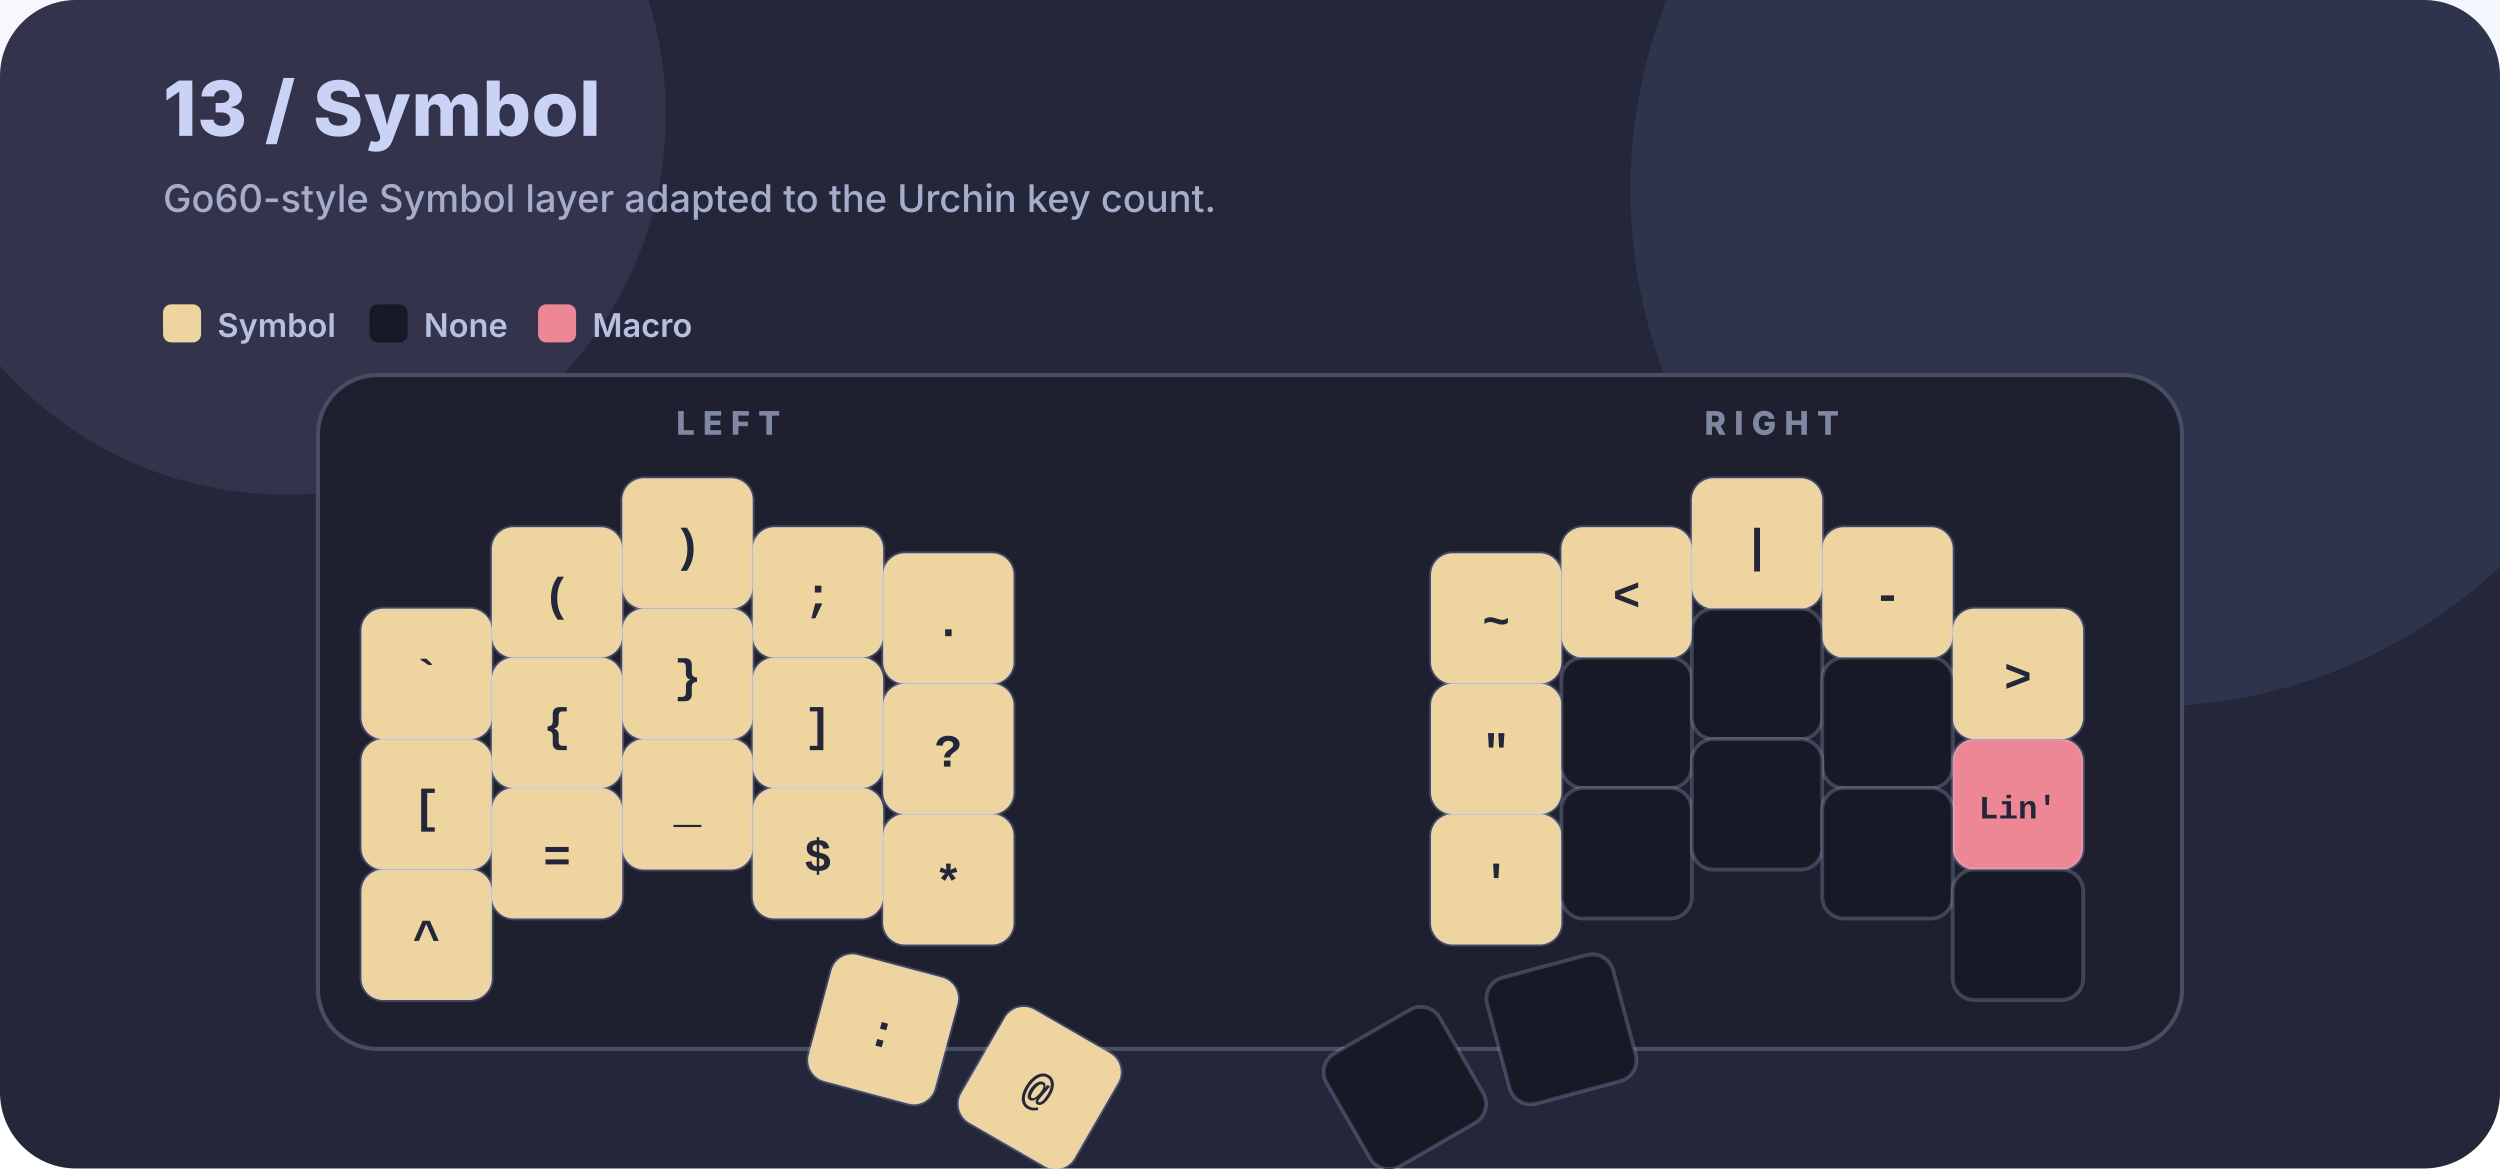
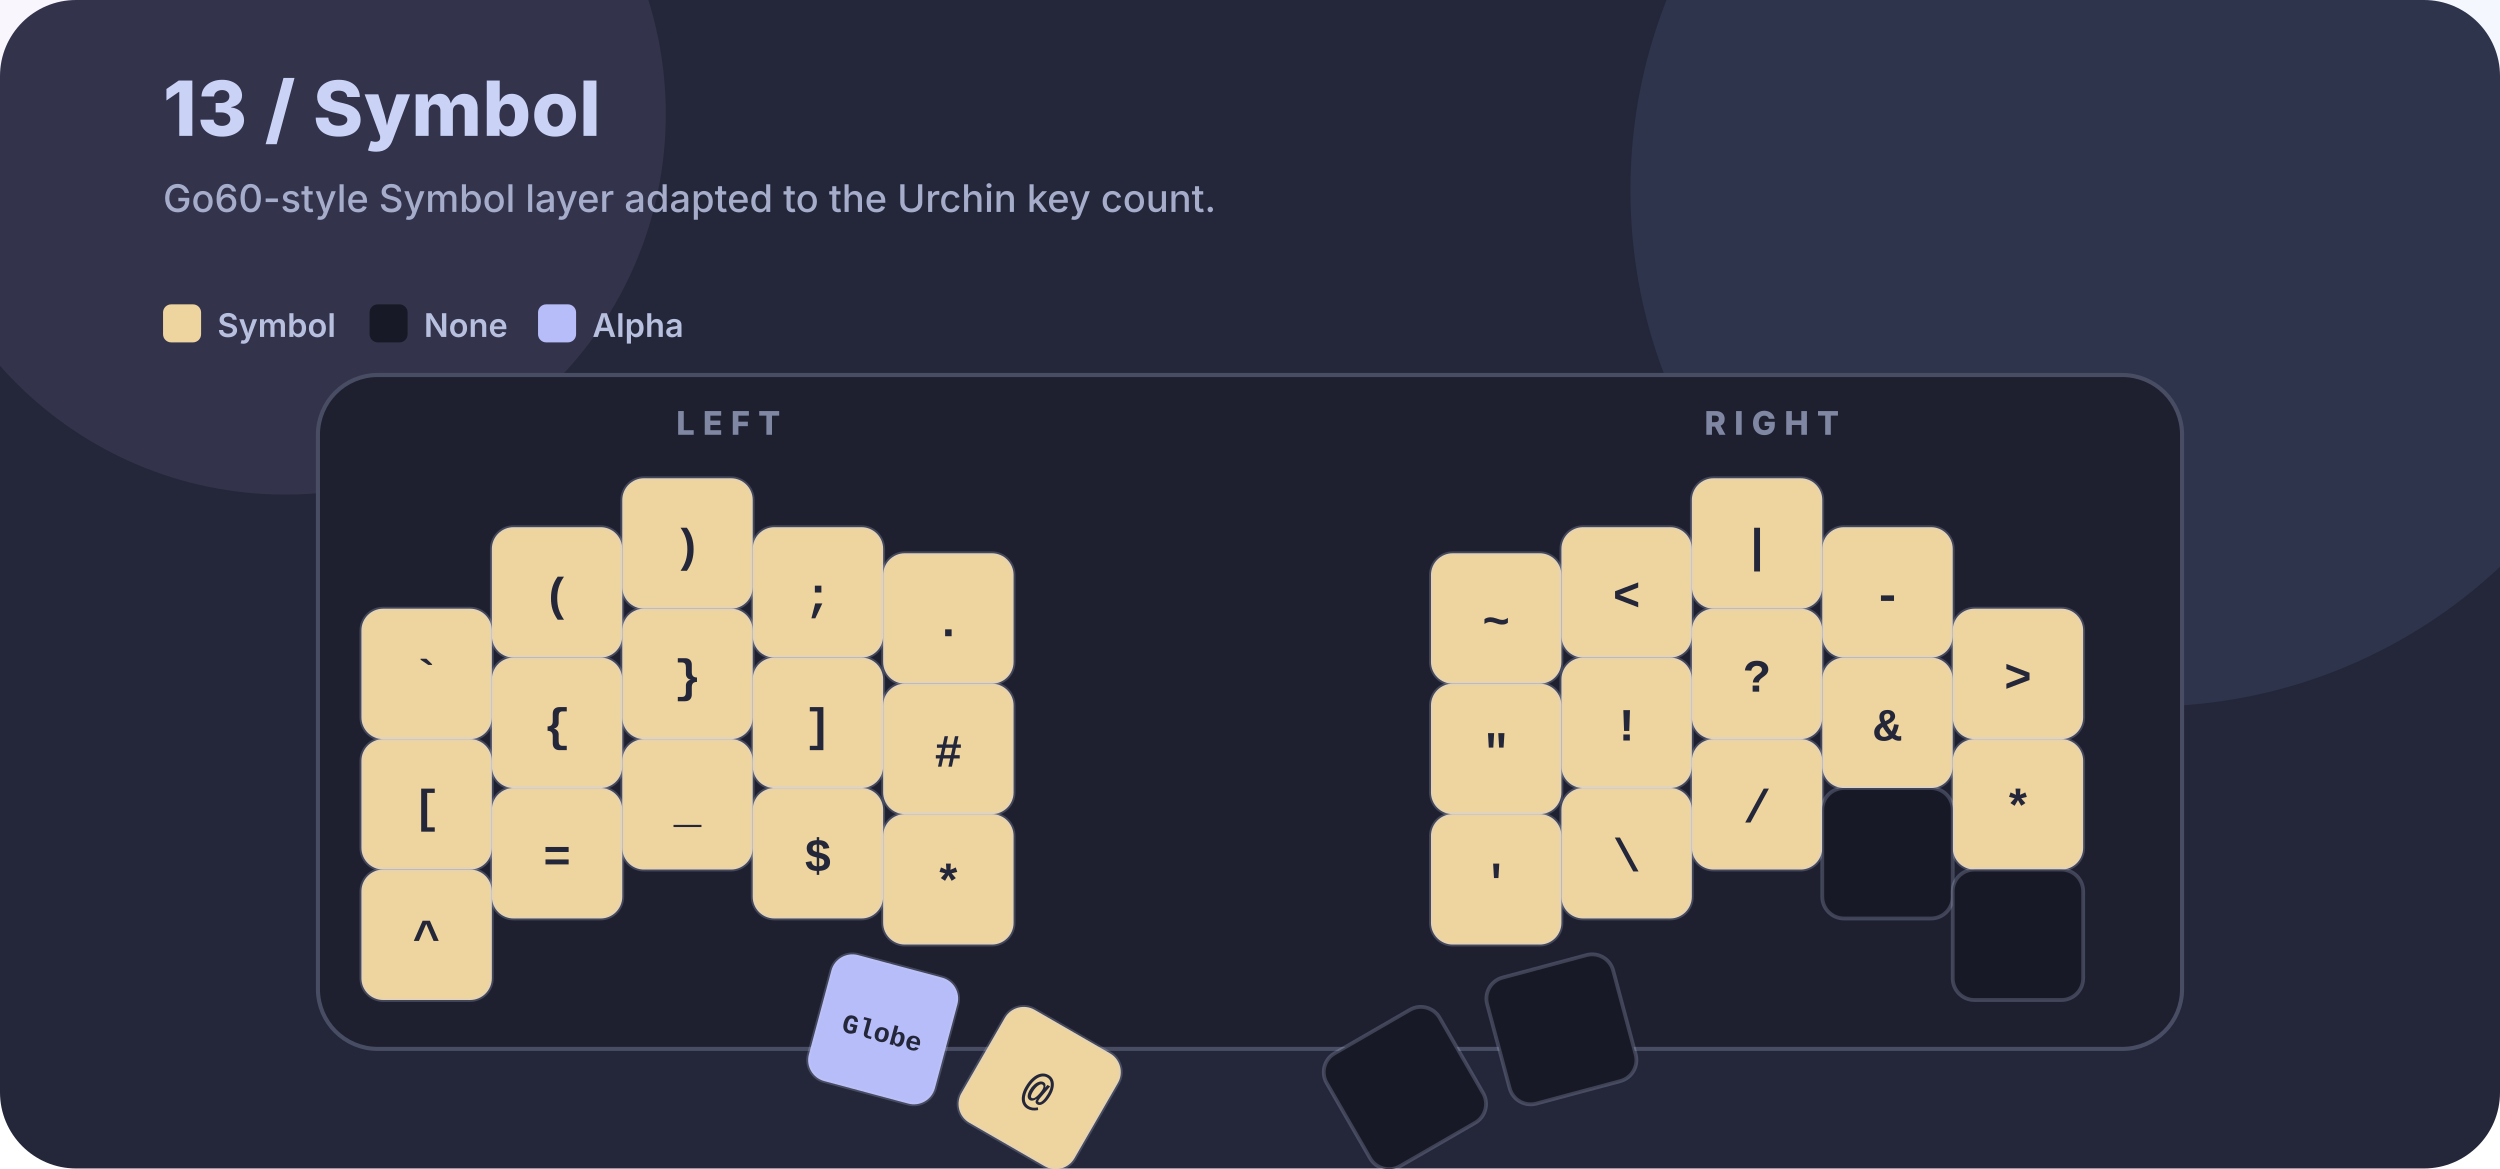
<svg xmlns="http://www.w3.org/2000/svg" width="920" height="430" viewBox="0 0 920 430" role="img" aria-labelledby="title desc">
  <style>
    .title { font: 800 28px Inter, Avenir Next, Segoe UI, sans-serif; fill: #cad3f5; letter-spacing: .2px; }
    .subtitle { font: 500 14px Inter, Avenir Next, Segoe UI, sans-serif; fill: #a5adcb; }
    .legend-text { font: 600 12px Inter, Avenir Next, Segoe UI, sans-serif; fill: #b8c0e0; }
    .half { font: 800 12px Inter, Avenir Next, Segoe UI, sans-serif; fill: #8087a2; letter-spacing: 3px; text-anchor: middle; }
    .tap { font-family: Berkeley Mono, SFMono-Regular, Consolas, Liberation Mono, monospace; font-weight: 800; text-anchor: middle; dominant-baseline: central; }
    .tap.transparent { font-size: 16px; fill: #6e738d; }
    .hold { font: 800 10px Inter, Avenir Next, Segoe UI, sans-serif; text-anchor: middle; dominant-baseline: central; }
    .key { stroke: rgba(202,211,245,.22); stroke-width: 1.4; }
    .shortcut path { fill: none; stroke: #8bd5ca; stroke-width: 1.2; opacity: .62; stroke-linecap: round; }
    .shortcut circle { fill: #8bd5ca; stroke: #24273a; stroke-width: 1.5; }
    .shortcut rect { fill: #181926; stroke: #8bd5ca; stroke-width: 1.2; }
    .shortcut text { font: 800 11px Inter, Avenir Next, Segoe UI, sans-serif; fill: #cad3f5; text-anchor: middle; letter-spacing: .2px; }
  </style>
  <rect x="0" y="0" width="920" height="430" rx="28" fill="#24273a" />
  <circle cx="105" cy="42" r="140" fill="#c6a0f6" opacity="0.10" />
  <circle cx="790" cy="70" r="190" fill="#8aadf4" opacity="0.10" />
  <text x="60" y="50" class="title">13 / Symbol</text>
  <text x="60" y="78" class="subtitle">Go60-style Symbol layer adapted to the Urchin key count.</text>
  <rect x="60" y="112" width="14" height="14" rx="3" fill="#eed49f" />
  <text x="80" y="124" class="legend-text">Symbol</text>
  <rect x="136" y="112" width="14" height="14" rx="3" fill="#181926" />
  <text x="156" y="124" class="legend-text">None</text>
-   <rect x="198" y="112" width="14" height="14" rx="3" fill="#ed8796" />
-   <text x="218" y="124" class="legend-text">Macro</text>
+   <rect x="198" y="112" width="14" height="14" rx="3" fill="#b7bdf8" />
+   <text x="218" y="124" class="legend-text">Alpha</text>
  <rect x="117" y="138" width="686" height="248" rx="22" fill="#1e2030" stroke="#494d64" stroke-width="1.5" />
  <text x="268" y="160" class="half">LEFT</text>
  <text x="652" y="160" class="half">RIGHT</text>
  <g transform="translate(133 176)">
    <rect class="key" x="0" y="48" width="48" height="48" rx="8" fill="#eed49f" />
    <text x="24" y="74" class="tap" style="font-size:17px;fill:#24273a">`</text>
    <rect class="key" x="48" y="18" width="48" height="48" rx="8" fill="#eed49f" />
    <text x="72" y="44" class="tap" style="font-size:17px;fill:#24273a">(</text>
    <rect class="key" x="96" y="0" width="48" height="48" rx="8" fill="#eed49f" />
    <text x="120" y="26" class="tap" style="font-size:17px;fill:#24273a">)</text>
    <rect class="key" x="144" y="18" width="48" height="48" rx="8" fill="#eed49f" />
    <text x="168" y="44" class="tap" style="font-size:17px;fill:#24273a">;</text>
    <rect class="key" x="192" y="27.6" width="48" height="48" rx="8" fill="#eed49f" />
    <text x="216" y="53.6" class="tap" style="font-size:17px;fill:#24273a">.</text>
    <rect class="key" x="393.6" y="27.6" width="48" height="48" rx="8" fill="#eed49f" />
    <text x="417.6" y="53.6" class="tap" style="font-size:17px;fill:#24273a">~</text>
    <rect class="key" x="441.6" y="18" width="48" height="48" rx="8" fill="#eed49f" />
    <text x="465.6" y="44" class="tap" style="font-size:17px;fill:#24273a">&lt;</text>
    <rect class="key" x="489.6" y="0" width="48" height="48" rx="8" fill="#eed49f" />
    <text x="513.6" y="26" class="tap" style="font-size:17px;fill:#24273a">|</text>
    <rect class="key" x="537.6" y="18" width="48" height="48" rx="8" fill="#eed49f" />
    <text x="561.6" y="44" class="tap" style="font-size:17px;fill:#24273a">-</text>
    <rect class="key" x="585.6" y="48" width="48" height="48" rx="8" fill="#eed49f" />
    <text x="609.6" y="74" class="tap" style="font-size:17px;fill:#24273a">&gt;</text>
    <rect class="key" x="0" y="96" width="48" height="48" rx="8" fill="#eed49f" />
    <text x="24" y="122" class="tap" style="font-size:17px;fill:#24273a">[</text>
    <rect class="key" x="48" y="66" width="48" height="48" rx="8" fill="#eed49f" />
    <text x="72" y="92" class="tap" style="font-size:17px;fill:#24273a">{</text>
    <rect class="key" x="96" y="48" width="48" height="48" rx="8" fill="#eed49f" />
    <text x="120" y="74" class="tap" style="font-size:17px;fill:#24273a">}</text>
    <rect class="key" x="144" y="66" width="48" height="48" rx="8" fill="#eed49f" />
    <text x="168" y="92" class="tap" style="font-size:17px;fill:#24273a">]</text>
    <rect class="key" x="192" y="75.6" width="48" height="48" rx="8" fill="#eed49f" />
-     <text x="216" y="101.6" class="tap" style="font-size:17px;fill:#24273a">?</text>
+     <text x="216" y="101.6" class="tap" style="font-size:17px;fill:#24273a">#</text>
    <rect class="key" x="393.6" y="75.6" width="48" height="48" rx="8" fill="#eed49f" />
    <text x="417.6" y="101.6" class="tap" style="font-size:17px;fill:#24273a">"</text>
-     <rect class="key" x="441.6" y="66" width="48" height="48" rx="8" fill="#181926" />
-     <rect class="key" x="489.6" y="48" width="48" height="48" rx="8" fill="#181926" />
-     <rect class="key" x="537.6" y="66" width="48" height="48" rx="8" fill="#181926" />
-     <rect class="key" x="585.6" y="96" width="48" height="48" rx="8" fill="#ed8796" />
-     <text x="609.6" y="122" class="tap" style="font-size:12px;fill:#24273a">Lin'</text>
+     <rect class="key" x="441.6" y="66" width="48" height="48" rx="8" fill="#eed49f" />
+     <text x="465.6" y="92" class="tap" style="font-size:17px;fill:#24273a">!</text>
+     <rect class="key" x="489.6" y="48" width="48" height="48" rx="8" fill="#eed49f" />
+     <text x="513.6" y="74" class="tap" style="font-size:17px;fill:#24273a">?</text>
+     <rect class="key" x="537.6" y="66" width="48" height="48" rx="8" fill="#eed49f" />
+     <text x="561.6" y="92" class="tap" style="font-size:17px;fill:#24273a">&amp;</text>
+     <rect class="key" x="585.6" y="96" width="48" height="48" rx="8" fill="#eed49f" />
+     <text x="609.6" y="122" class="tap" style="font-size:17px;fill:#24273a">*</text>
    <rect class="key" x="0" y="144" width="48" height="48" rx="8" fill="#eed49f" />
    <text x="24" y="170" class="tap" style="font-size:17px;fill:#24273a">^</text>
    <rect class="key" x="48" y="114" width="48" height="48" rx="8" fill="#eed49f" />
    <text x="72" y="140" class="tap" style="font-size:17px;fill:#24273a">=</text>
    <rect class="key" x="96" y="96" width="48" height="48" rx="8" fill="#eed49f" />
    <text x="120" y="122" class="tap" style="font-size:17px;fill:#24273a">_</text>
    <rect class="key" x="144" y="114" width="48" height="48" rx="8" fill="#eed49f" />
    <text x="168" y="140" class="tap" style="font-size:17px;fill:#24273a">$</text>
    <rect class="key" x="192" y="123.6" width="48" height="48" rx="8" fill="#eed49f" />
    <text x="216" y="149.6" class="tap" style="font-size:17px;fill:#24273a">*</text>
    <rect class="key" x="393.6" y="123.6" width="48" height="48" rx="8" fill="#eed49f" />
    <text x="417.6" y="149.6" class="tap" style="font-size:17px;fill:#24273a">'</text>
-     <rect class="key" x="441.6" y="114" width="48" height="48" rx="8" fill="#181926" />
-     <rect class="key" x="489.6" y="96" width="48" height="48" rx="8" fill="#181926" />
+     <rect class="key" x="441.6" y="114" width="48" height="48" rx="8" fill="#eed49f" />
+     <text x="465.6" y="140" class="tap" style="font-size:17px;fill:#24273a">\</text>
+     <rect class="key" x="489.6" y="96" width="48" height="48" rx="8" fill="#eed49f" />
+     <text x="513.6" y="122" class="tap" style="font-size:17px;fill:#24273a">/</text>
    <rect class="key" x="537.6" y="114" width="48" height="48" rx="8" fill="#181926" />
    <rect class="key" x="585.6" y="144" width="48" height="48" rx="8" fill="#181926" />
    <g transform="rotate(15 192 202.8)">
-       <rect class="key" x="168" y="178.8" width="48" height="48" rx="8" fill="#eed49f" />
-       <text x="192" y="204.8" class="tap" style="font-size:17px;fill:#24273a">:</text>
+       <rect class="key" x="168" y="178.8" width="48" height="48" rx="8" fill="#b7bdf8" />
+       <text x="192" y="204.8" class="tap" style="font-size:10px;fill:#24273a">Globe</text>
    </g>
    <g transform="rotate(30 249.6 224.4)">
      <rect class="key" x="225.6" y="200.4" width="48" height="48" rx="8" fill="#eed49f" />
      <text x="249.6" y="226.4" class="tap" style="font-size:17px;fill:#24273a">@</text>
    </g>
    <g transform="rotate(-30 384 224.4)">
      <rect class="key" x="360" y="200.4" width="48" height="48" rx="8" fill="#181926" />
    </g>
    <g transform="rotate(-15 441.6 202.8)">
      <rect class="key" x="417.6" y="178.8" width="48" height="48" rx="8" fill="#181926" />
    </g>
  </g>
</svg>
